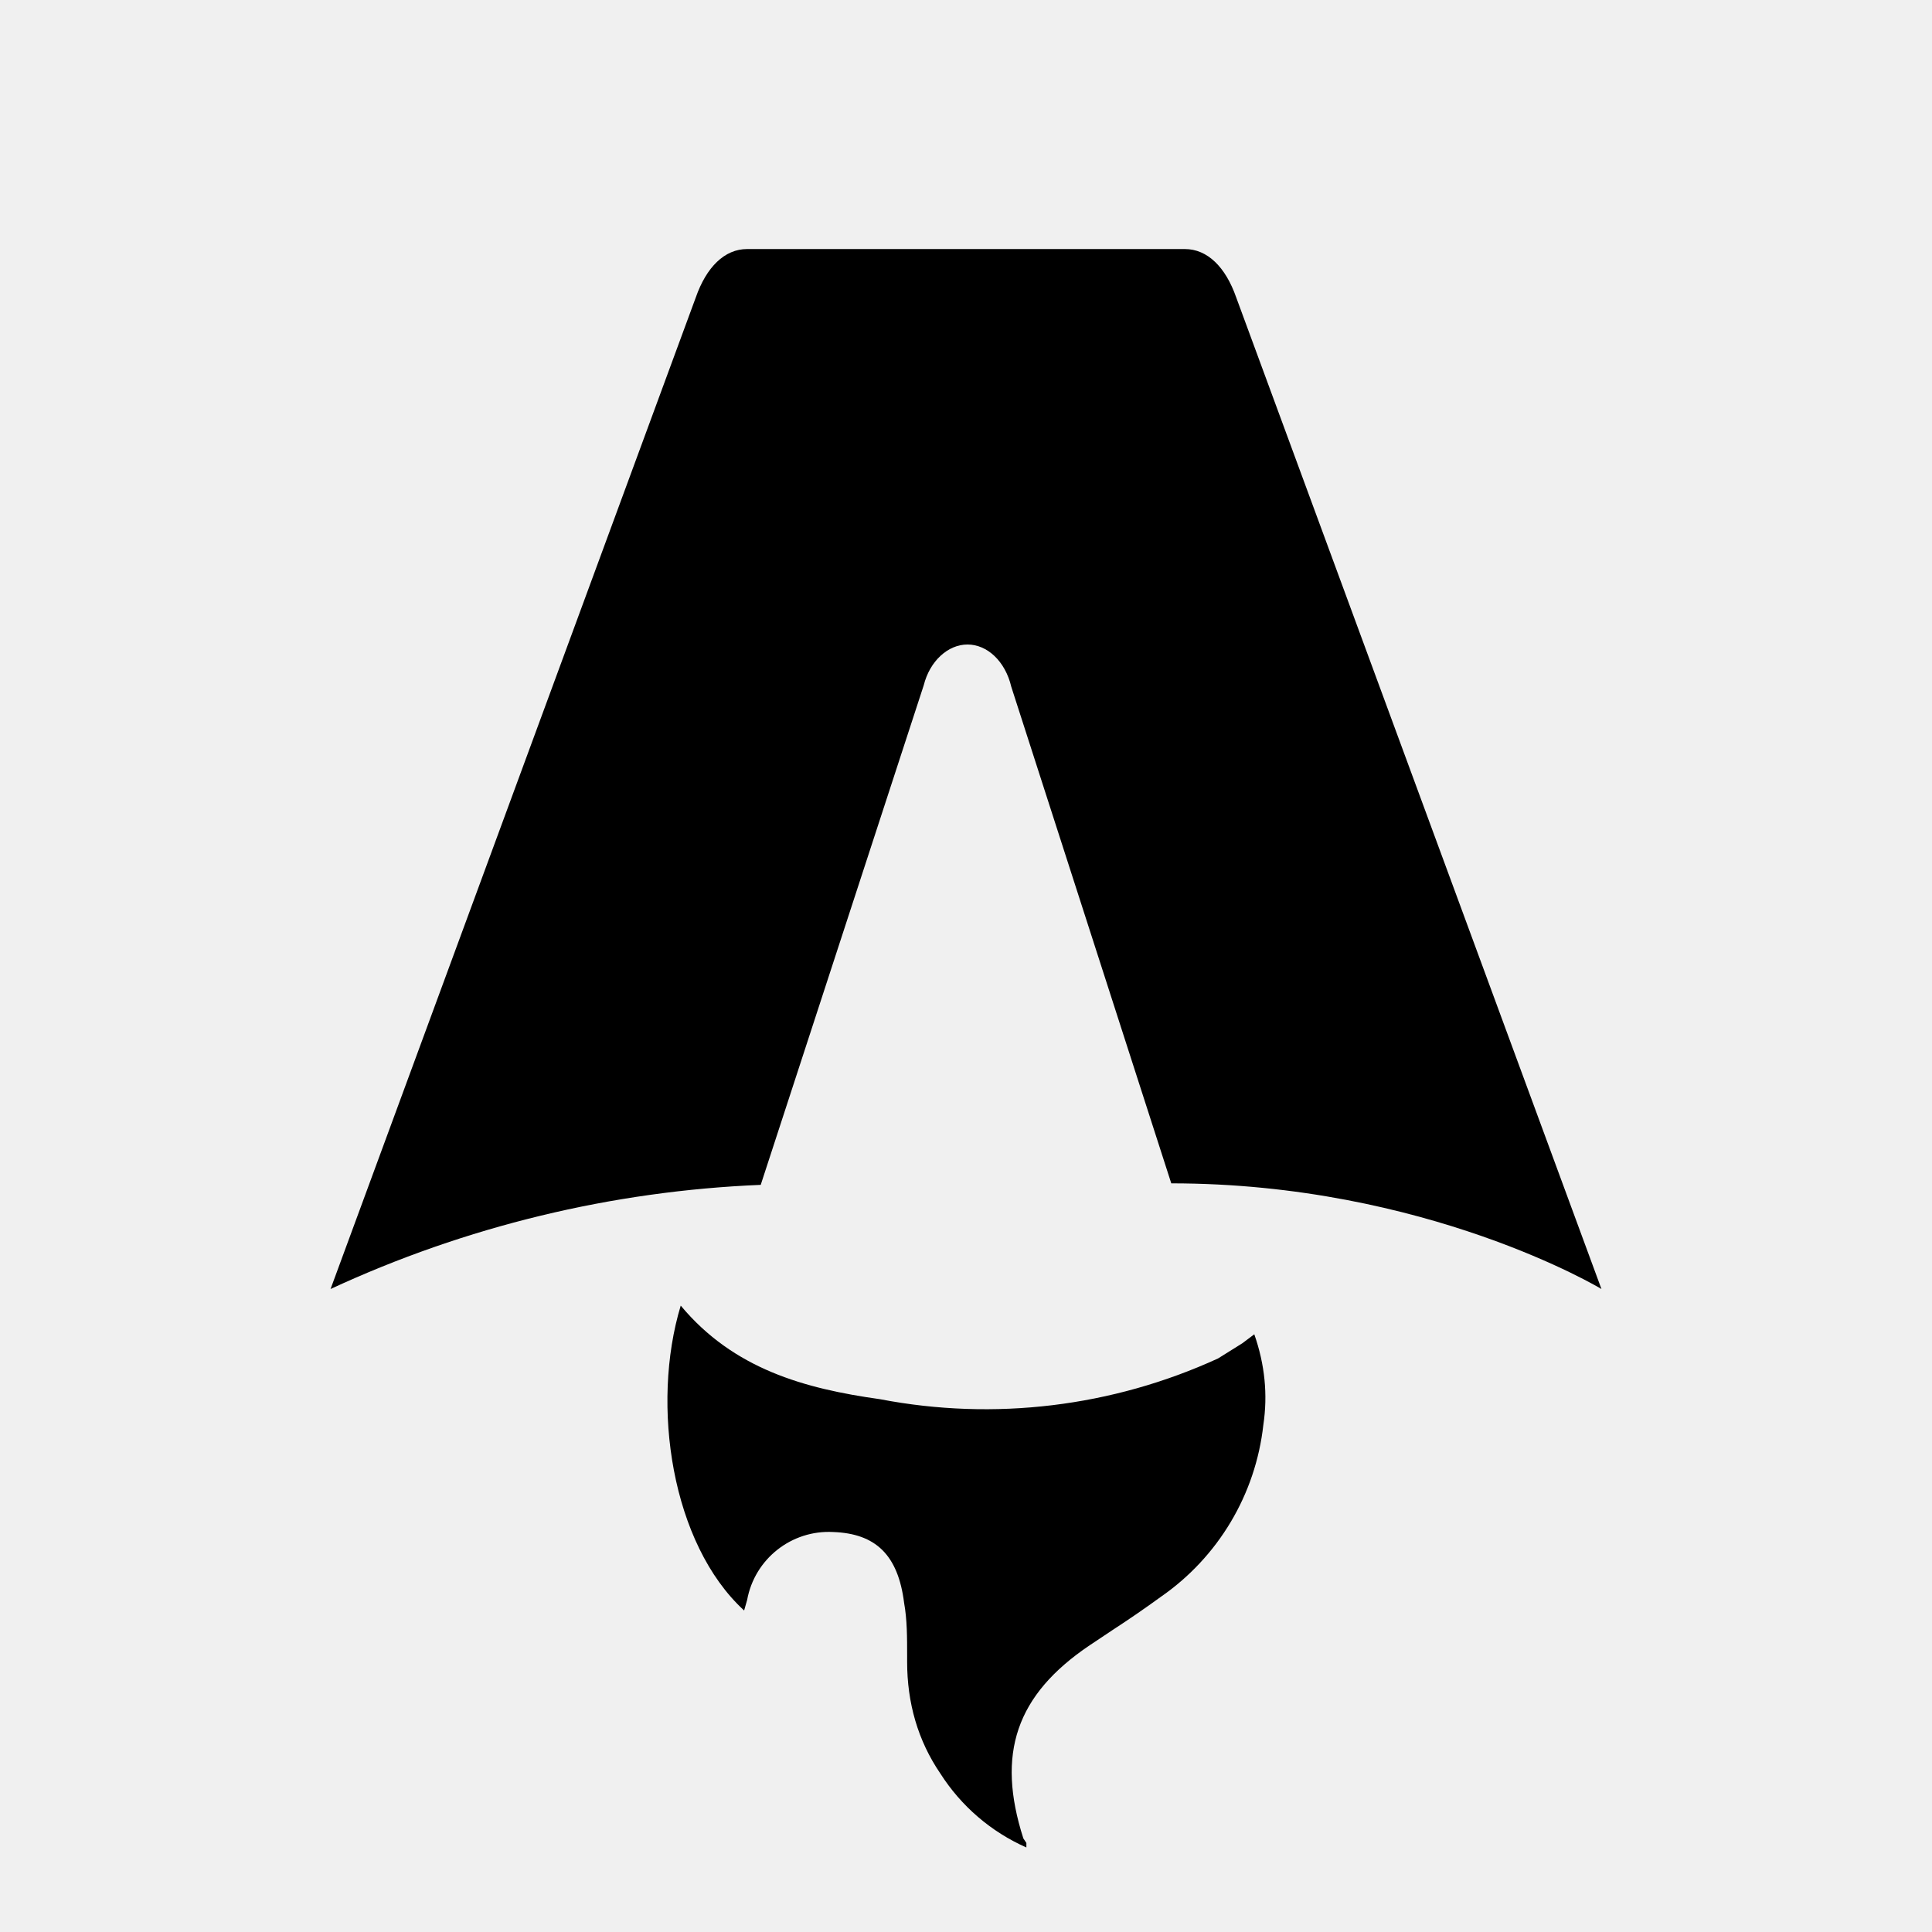
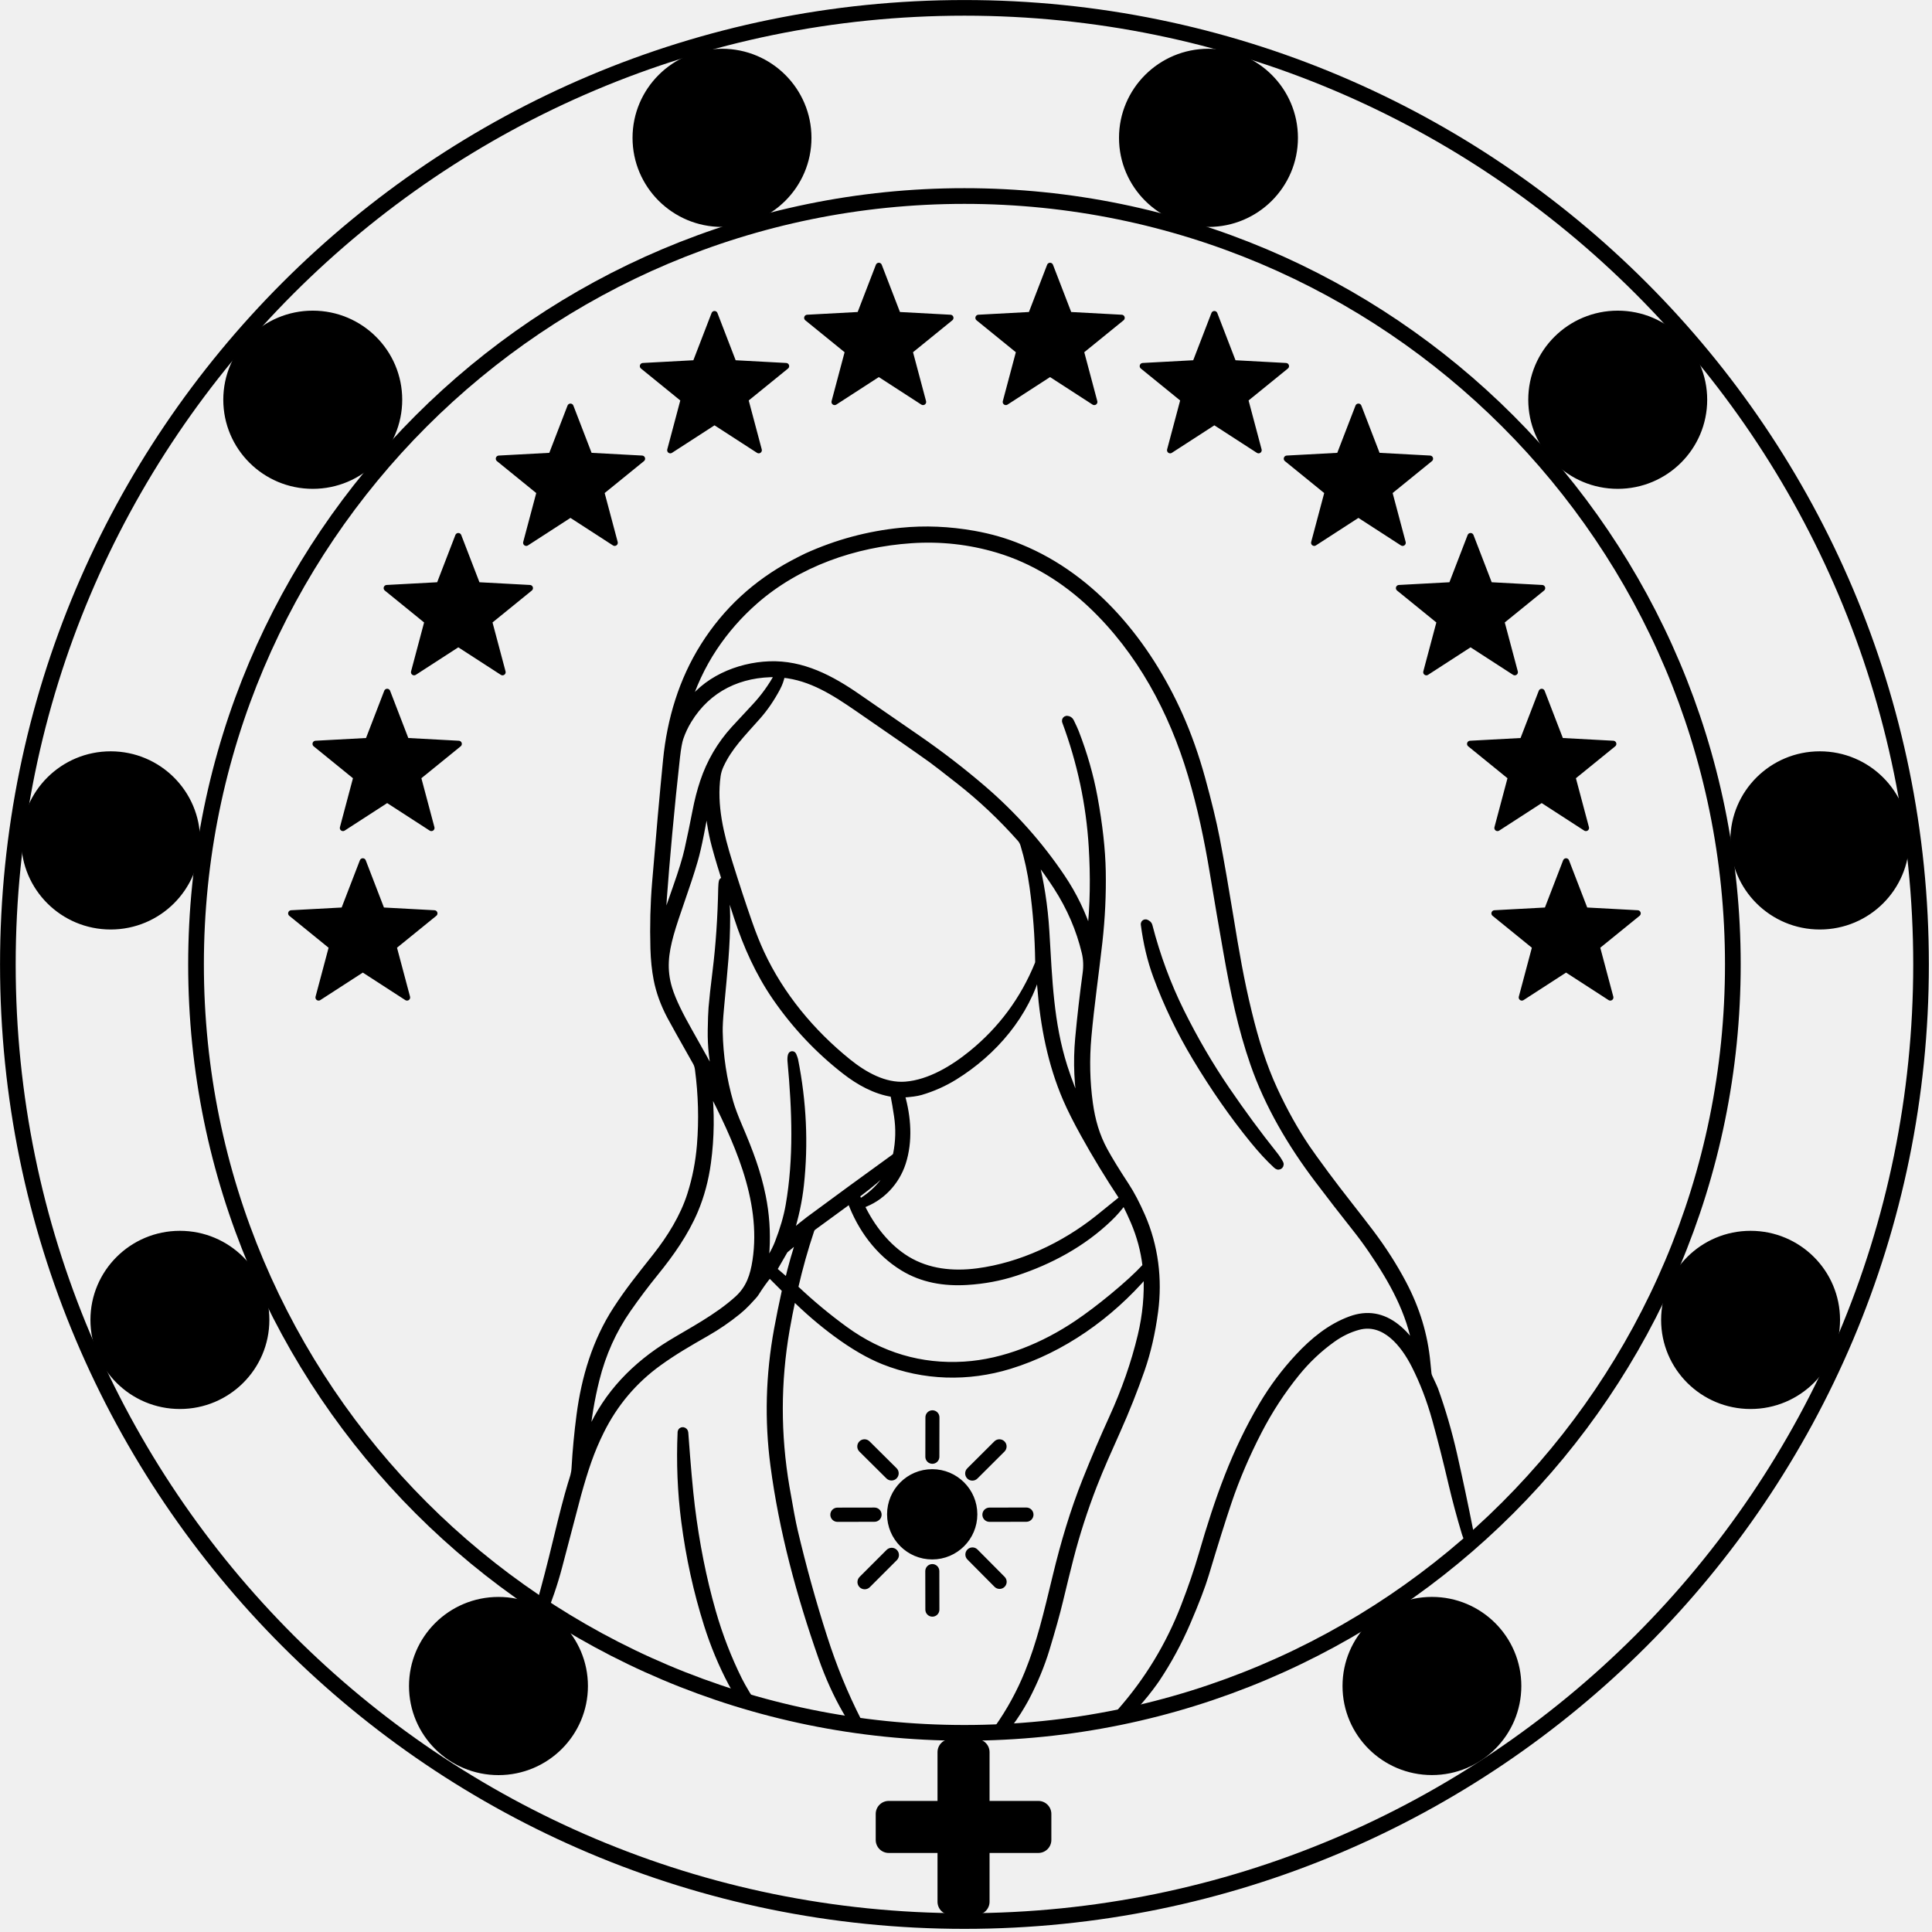
- <svg xmlns="http://www.w3.org/2000/svg" fill="none" viewBox="0 0 128 128">
-   <path d="M50.4 78.5a75.1 75.1 0 0 0-28.5 6.9l24.2-65.7c.7-2 1.9-3.2 3.4-3.2h29c1.5 0 2.7 1.2 3.4 3.2l24.2 65.7s-11.6-7-28.5-7L67 45.5c-.4-1.7-1.6-2.8-2.9-2.8-1.3 0-2.5 1.1-2.9 2.7L50.4 78.5Zm-1.1 28.2Zm-4.2-20.2c-2 6.6-.6 15.8 4.2 20.2a17.5 17.5 0 0 1 .2-.7 5.5 5.5 0 0 1 5.7-4.5c2.8.1 4.3 1.5 4.7 4.7.2 1.1.2 2.3.2 3.5v.4c0 2.7.7 5.2 2.2 7.4a13 13 0 0 0 5.7 4.9v-.3l-.2-.3c-1.8-5.6-.5-9.5 4.4-12.8l1.5-1a73 73 0 0 0 3.2-2.2 16 16 0 0 0 6.8-11.4c.3-2 .1-4-.6-6l-.8.6-1.6 1a37 37 0 0 1-22.4 2.7c-5-.7-9.7-2-13.2-6.2Z" />
-   <style>
-         path { fill: #000; }
-         @media (prefers-color-scheme: dark) {
-             path { fill: #FFF; }
-         }
-     </style>
+ <svg xmlns="http://www.w3.org/2000/svg" width="64" height="64" viewBox="0 0 308 308" version="1.1" xml:space="preserve" style="fill-rule:evenodd;clip-rule:evenodd;stroke-linejoin:round;stroke-miterlimit:2;">
+   <g transform="matrix(1,0,0,1,-632.75,-518.75)">
+     <g>
+       <g transform="matrix(0.202026,0,0,0.202026,646.645,557.489)">
+         <path d="M736.21,240.12C794.56,263.94 836.85,316.2 862.09,372.66C868.963,388.04 874.89,404.777 879.87,422.87C884.903,441.177 888.67,456.733 891.17,469.54C894.49,486.57 898.85,512.08 901.93,530.95C906.69,560.06 910.28,581.3 916.61,607.23C921.89,628.89 927.95,648.84 937.02,668.43C944.693,684.997 953.113,700.09 962.28,713.71C964.967,717.703 970.127,724.867 977.76,735.2C988.33,749.53 1002.41,766.98 1012.78,780.72C1022.75,793.927 1031.33,807.347 1038.53,820.98C1049.2,841.2 1055.43,861.66 1057.51,883.76C1058,889.013 1058.29,891.877 1058.37,892.35C1058.52,893.259 1058.8,894.141 1059.19,894.97C1061.84,900.603 1063.3,903.783 1063.56,904.51C1069.57,921.217 1074.6,938.497 1078.65,956.35C1082.99,975.477 1087.28,995.78 1091.52,1017.26C1091.97,1019.53 1092.27,1021.86 1092.42,1024.25C1092.47,1024.9 1092.48,1025.23 1092.47,1025.24C1092.23,1025.63 1091.8,1025.87 1091.35,1025.87C1090.86,1025.87 1090.41,1025.59 1090.18,1025.16C1088.84,1022.63 1087.8,1020.13 1087.06,1017.68C1083.26,1005.1 1079.45,990.82 1076.86,979.74C1072.46,960.92 1068.1,943.743 1063.79,928.21C1059.52,912.837 1054.06,898.63 1047.43,885.59C1039.14,869.28 1023.97,849.53 1002.98,855.26C995.9,857.193 989.113,860.487 982.62,865.14C972.133,872.647 962.707,881.557 954.34,891.87C942.893,905.997 932.903,921.33 924.37,937.87C914.817,956.403 906.913,974.913 900.66,993.4C896.067,1006.99 890.053,1026.14 882.62,1050.87C879.86,1060.02 875.083,1072.51 868.29,1088.32C861.47,1104.17 853.433,1119.05 844.18,1132.94C840.5,1138.47 821.79,1163.97 814.99,1162.47C814.382,1162.34 813.946,1161.79 813.946,1161.17C813.946,1160.98 813.988,1160.79 814.07,1160.61C814.37,1159.95 814.7,1159.42 815.06,1159.01C836.773,1134.38 853.583,1106.71 865.49,1076C871.183,1061.31 875.897,1047.53 879.63,1034.66C892.34,990.89 905.59,953.53 927.03,917.28C935.317,903.267 944.9,890.433 955.78,878.78C967.48,866.24 980.87,855.2 997.08,849.31C1010.08,844.59 1022.12,846.587 1033.19,855.3C1039.09,859.933 1044.06,865.683 1048.11,872.55C1048.15,872.634 1048.23,872.687 1048.33,872.687C1048.46,872.687 1048.57,872.579 1048.57,872.447L1048.56,872.39C1043.72,843.44 1029.85,818.83 1013.39,794.72C1009.46,788.96 1005.21,783.19 1000.62,777.41C990.813,765.05 980.92,752.273 970.94,739.08C949.69,710.97 931.71,680.46 920.26,647.5C910.51,619.39 904.62,591.07 899.15,560.07C895.43,539.003 891.863,518.153 888.45,497.52C883.97,470.46 878.69,445.29 871.06,419.69C856.06,369.34 830.73,322.06 792.47,285.79C771.54,265.96 746.38,250.28 718.47,241.97C696.29,235.363 673.54,232.853 650.22,234.44C605.61,237.48 560.87,252.89 526.92,282.7C514.507,293.6 503.787,305.84 494.76,319.42C485.12,333.92 477.8,349.88 472.85,366.18L472.847,366.207C472.847,366.284 472.911,366.347 472.987,366.347C473.032,366.347 473.074,366.326 473.1,366.29C486.8,344.76 513.54,333.48 538.31,332.56C564.37,331.59 586.99,343.52 608.36,358.37C615.813,363.543 631.303,374.233 654.83,390.44C673.217,403.107 690.68,416.553 707.22,430.78C731.033,451.267 751.67,474.46 769.13,500.36C778.603,514.42 785.847,529.42 790.86,545.36C790.903,545.484 791.021,545.568 791.153,545.568C791.307,545.568 791.439,545.453 791.46,545.3C794.03,522.61 794.2,499.22 792.83,476.57C790.797,442.85 783.777,409.837 771.77,377.53C771.738,377.443 771.714,377.353 771.699,377.261C771.571,376.476 772.106,375.725 772.886,375.598C772.98,375.582 773.075,375.576 773.17,375.58L773.22,375.59C774.521,375.633 775.698,376.397 776.27,377.57C778.183,381.51 779.46,384.303 780.1,385.95C786.773,403.143 791.683,420.303 794.83,437.43C798.823,459.197 800.983,478.643 801.31,495.77C801.65,514.05 800.77,532.627 798.67,551.5C795.96,575.9 792.22,601.26 789.97,626.49C788.383,644.257 788.777,661.73 791.15,678.91C792.97,692.03 796.32,704.27 802.96,716.4C806.82,723.467 812.413,732.58 819.74,743.74C823.987,750.207 828.227,758.28 832.46,767.96C842.79,791.59 846.01,817.63 842.64,843.08C840.42,859.853 836.897,875.18 832.07,889.06C826.67,904.57 820.16,921.09 812.81,937.48C806.66,951.21 799.68,966.77 794.42,980.33C786.987,999.537 780.823,1018.64 775.93,1037.65C773.723,1046.22 770.92,1057.6 767.52,1071.77C765.227,1081.35 761.697,1093.99 756.93,1109.69C753.15,1122.14 747.907,1134.82 741.2,1147.72C739.16,1151.65 723.95,1179.09 718.46,1174.27C717.866,1173.75 717.762,1172.85 718.22,1172.2C727.96,1158.47 736.02,1143.71 742.4,1127.93C751.79,1104.68 756.85,1083.13 764.45,1051.69C770.63,1026.12 778.03,1000.98 787.93,976.19C794.583,959.503 801.533,943.217 808.78,927.33C818.76,905.45 826.317,883.773 831.45,862.3C835.323,846.113 836.847,829.9 836.02,813.66C836.015,813.516 835.895,813.399 835.75,813.399C835.669,813.399 835.591,813.436 835.54,813.5C807.16,846.44 769.79,873.22 727.82,886.07C695.04,896.11 660.19,895.14 628.5,882.51C616.867,877.87 604.31,870.573 590.83,860.62C579.257,852.073 568.203,842.583 557.67,832.15C557.567,832.051 557.43,831.995 557.288,831.995C557.029,831.995 556.804,832.177 556.75,832.43C554.79,841.637 553.167,849.953 551.88,857.38C544.707,898.82 544.66,940.28 551.74,981.76C554.573,998.327 556.73,1009.76 558.21,1016.05C564.957,1044.72 572.717,1072.72 581.49,1100.06C589.13,1123.85 597.45,1144.31 608.64,1166.39C609.133,1167.37 609.437,1168.41 609.55,1169.51L609.554,1169.6C609.554,1170.16 609.098,1170.61 608.544,1170.61C608.423,1170.61 608.303,1170.59 608.19,1170.55C605.15,1169.39 601.04,1162.56 598.88,1158.84C591.413,1145.98 584.91,1131.65 579.37,1115.86C562.12,1066.67 548.44,1016.05 541.65,964.63C536.95,929.03 537.897,893.237 544.49,857.25C546.19,848.003 548.26,837.81 550.7,826.67C550.782,826.297 550.665,825.904 550.39,825.63L538.81,814.05L538.798,814.039C538.619,813.878 538.341,813.889 538.184,814.064L538.17,814.08C534.763,818.14 531.21,823.1 527.51,828.96C526.923,829.887 524.693,832.39 520.82,836.47C518.52,838.883 516.06,841.153 513.44,843.28C505.72,849.553 497.53,855.167 488.87,860.12C474.18,868.53 463.23,874.86 451.13,883.58C431.537,897.707 416.3,915.73 405.42,937.65C397.5,953.61 392.91,967.71 387.36,987.57C386.653,990.103 381.637,1009.18 372.31,1044.81C368.943,1057.66 364.15,1071.69 357.93,1086.89C356.79,1089.56 355.51,1093.07 353.24,1094.89C353.082,1095.02 352.885,1095.09 352.683,1095.09C352.237,1095.09 351.857,1094.75 351.8,1094.31C351.4,1091.28 353.44,1086.5 354.38,1083.56C355.187,1080.83 355.98,1078.09 356.76,1075.35C361.213,1059.63 365.673,1042.46 370.14,1023.84C374.953,1003.77 378.79,989.037 381.65,979.63C383.32,974.14 384.43,971.58 384.71,966.6C385.49,952.827 386.793,938.97 388.62,925.03C392.51,895.35 401.1,866.55 417.52,841.32C427.3,826.31 434.95,816.95 448.62,799.63C460.1,785.09 470.4,768.47 475.98,750.99C480.007,738.363 482.57,725.263 483.67,711.69C485.263,691.963 484.733,672.073 482.08,652.02C481.82,650.06 481.28,648.2 480.38,646.62C469,626.513 462.213,614.383 460.02,610.23C454.893,600.523 451.387,590.863 449.5,581.25C448.047,573.803 447.193,565.637 446.94,556.75C446.44,538.85 446.877,521.6 448.25,505C451.39,466.933 454.28,434.59 456.92,407.97C460.11,375.9 469.32,345.18 486.47,317.96C503.983,290.153 527.533,268.373 557.12,252.62C560.593,250.773 564.093,248.993 567.62,247.28C591.4,236.467 616.27,229.767 642.23,227.18C661.077,225.293 680.247,226.087 699.74,229.56C712.82,231.887 724.977,235.407 736.21,240.12ZM818.78,756.96C818.675,756.743 818.454,756.605 818.213,756.605C818.01,756.605 817.818,756.704 817.7,756.87C814.42,761.423 810.723,765.673 806.61,769.62C785.71,789.71 759.99,803.59 732.56,812.57C720.393,816.55 707.627,818.943 694.26,819.75C676.33,820.83 659.06,818.01 643.68,808.58C624.25,796.67 610.3,777.6 602.42,756.16C602.327,755.91 602.087,755.742 601.82,755.742C601.687,755.742 601.558,755.783 601.45,755.86L573.12,776.55C572.275,777.161 571.642,778.025 571.31,779.02C566.39,793.693 562.17,808.71 558.65,824.07C558.588,824.322 558.669,824.59 558.86,824.77C571.42,836.63 584.443,847.463 597.93,857.27C626.39,877.957 657.76,887.26 692.04,885.18C723.85,883.25 755.3,870.01 781.24,852.5C789.94,846.627 799.247,839.597 809.16,831.41C820.28,822.23 828.87,814.347 834.93,807.76C835.158,807.513 835.265,807.179 835.22,806.85C833.813,795.017 830.693,783.44 825.86,772.12C824.047,767.867 821.687,762.813 818.78,756.96ZM394.29,944.17C395.303,941.957 396.297,939.74 397.27,937.52C410.14,908.16 432.44,885.32 460.29,868.28C475.82,858.78 497.19,847.86 513.35,833.13C522.37,824.91 525.65,814.99 527.48,803C534.92,754.17 511.54,706.09 490.74,665.27C490.707,665.22 490.65,665.189 490.59,665.189C490.491,665.189 490.41,665.271 490.41,665.37C492.67,685.863 492.453,705.983 489.76,725.73C487.913,739.257 484.54,751.827 479.64,763.44C472.16,781.18 460.67,797.51 448.49,812.5C440.943,821.793 433.693,831.43 426.74,841.41C415.193,857.97 406.863,876.497 401.75,896.99C397.897,912.45 395.29,928.149 393.93,944.083C393.93,944.187 394.016,944.275 394.12,944.275C394.192,944.275 394.258,944.234 394.29,944.17ZM548.15,341.01C547.497,344.47 546.273,347.877 544.48,351.23C539.947,359.73 534.83,367.197 529.13,373.63C516.56,387.83 506.68,397.57 499.98,411.96C498.667,414.773 497.807,417.613 497.4,420.48C494.14,443.62 499.89,466.93 506.78,489.01C512.34,506.857 517.577,522.783 522.49,536.79C525.55,545.523 528.667,553.317 531.84,560.17C547.31,593.58 571.63,622.88 600.37,646.1C613.3,656.55 629.31,665.54 645.77,664.25C664.74,662.77 683.53,651.35 698.04,639.54C721.413,620.5 738.793,597.01 750.18,569.07C750.437,568.436 750.566,567.756 750.56,567.07C750.313,547.397 748.84,527.797 746.14,508.27C744.513,496.523 742.097,485.373 738.89,474.82C738.33,472.987 737.45,471.397 736.25,470.05C721.43,453.337 705.403,438.217 688.17,424.69C676.363,415.417 669.133,409.823 666.48,407.91C656.427,400.683 636.957,387.137 608.07,367.27C589.83,354.73 571.32,342.69 548.79,340.53C548.488,340.494 548.206,340.706 548.15,341.01ZM636.35,724.96C632.13,730.12 627.287,735.073 621.82,739.82C619.12,742.167 614.283,745.997 607.31,751.31C607.141,751.441 607.082,751.67 607.17,751.86L609.41,756.87C609.433,756.919 609.483,756.951 609.537,756.951C609.563,756.951 609.588,756.944 609.61,756.93C622.517,749.35 631.543,738.76 636.69,725.16L636.703,725.089C636.703,724.979 636.613,724.889 636.503,724.889C636.444,724.889 636.388,724.915 636.35,724.96ZM453.84,538.87L453.838,538.9C453.838,539 453.92,539.082 454.02,539.082C454.109,539.082 454.185,539.018 454.2,538.93C456.407,532.25 459.863,522.227 464.57,508.86C469.197,495.72 472.27,485.713 473.79,478.84C476.11,468.413 478.223,458.243 480.13,448.33C481.73,440.017 483.727,432.283 486.12,425.13C491.327,409.543 499.46,395.667 510.52,383.5C513,380.767 518.373,374.983 526.64,366.15C533.893,358.403 540.017,349.907 545.01,340.66C545.037,340.607 545.051,340.549 545.051,340.49C545.051,340.29 544.89,340.125 544.69,340.12C515.23,339.49 490.01,351.4 474.61,376.64C471.897,381.093 469.72,385.72 468.08,390.52C467.067,393.493 466.157,398.533 465.35,405.64C460.99,444.29 456.94,489.55 454.99,516.75C454.377,525.33 453.993,532.703 453.84,538.87ZM562.55,785.46L562.562,785.386C562.562,785.254 562.453,785.146 562.322,785.146C562.266,785.146 562.213,785.165 562.17,785.2L550.81,794.71C550.684,794.816 550.579,794.941 550.5,795.08L542.15,809.55C541.948,809.891 542.02,810.332 542.32,810.59L552.32,819.22C552.386,819.278 552.471,819.311 552.559,819.311C552.727,819.311 552.873,819.194 552.91,819.03C555.83,806.823 559.043,795.633 562.55,785.46ZM784.71,683.68C781.257,665.24 780.397,646.557 782.13,627.63C783.657,610.983 785.61,593.917 787.99,576.43C788.8,570.47 788.55,565.03 787.28,559.73C782.96,541.63 775.54,524.41 765.02,508.07C760.473,501.003 755.117,493.457 748.95,485.43C748.663,485.063 748.377,484.8 748.09,484.64C748.051,484.617 748.007,484.604 747.961,484.604C747.824,484.604 747.711,484.717 747.711,484.854L747.72,484.92C752.58,503.9 755.61,523.343 756.81,543.25C759.13,581.86 760.12,615.44 771.06,649.95C774.727,661.503 779.187,672.777 784.44,683.77C784.459,683.828 784.514,683.867 784.575,683.867C784.653,683.867 784.717,683.803 784.717,683.725L784.71,683.68ZM489.89,438.91L489.89,438.9C489.89,438.812 489.818,438.74 489.73,438.74C489.646,438.74 489.575,438.806 489.57,438.89C488.843,442.75 487.08,451.863 484.28,466.23C482.627,474.71 481,481.73 479.4,487.29C473.68,507.2 464.68,530.11 460.38,545.62C456.26,560.5 454.69,573.25 459.15,588.12C462.14,598.09 468.44,610.26 475.04,621.93C484.513,638.69 491.457,651.223 495.87,659.53C495.917,659.616 496.008,659.67 496.107,659.67C496.255,659.67 496.377,659.548 496.377,659.4L496.37,659.34C493.37,646.54 491.97,633.85 492.17,621.27C492.303,612.957 492.517,607.037 492.81,603.51C493.35,596.883 494.41,587.213 495.99,574.5C498.51,554.213 499.997,532.38 500.45,509C500.497,506.567 500.687,504.76 501.02,503.58C501.07,503.405 501.232,503.283 501.414,503.283C501.577,503.283 501.725,503.381 501.79,503.53C502.283,504.657 502.627,505.797 502.82,506.95C504.2,515.423 504.897,523.523 504.91,531.25C504.94,555.63 502.95,572.14 500.06,603.75C499.293,612.063 498.953,618.313 499.04,622.5C499.427,641.56 502.237,660.133 507.47,678.22C508.89,683.113 511.253,689.427 514.56,697.16C523.1,717.08 529.21,733.33 533.02,752.22C535.827,766.133 536.817,780.227 535.99,794.5C535.717,799.247 534.98,803.867 533.78,808.36L533.772,808.414C533.772,808.519 533.858,808.604 533.962,808.604C534.025,808.604 534.085,808.573 534.12,808.52C537.99,802.82 542.28,796.09 544.98,789.17C549.18,778.383 552.07,768.467 553.65,759.42C560.09,722.51 558.71,684.56 555.14,645.92C554.947,643.847 555.063,642.153 555.49,640.84C555.53,640.713 555.597,640.597 555.688,640.499C556.024,640.138 556.601,640.12 556.967,640.46C557.063,640.549 557.14,640.659 557.19,640.78C557.97,642.68 558.417,643.917 558.53,644.49C565.143,677.757 566.673,710.717 563.12,743.37C561.76,755.91 558.993,768.763 554.82,781.93L554.81,782.006C554.81,782.16 554.936,782.286 555.09,782.286C555.156,782.286 555.22,782.263 555.27,782.22C561.51,776.873 566.223,773.02 569.41,770.66C590.943,754.733 613.43,738.303 636.87,721.37C637.679,720.792 638.238,719.926 638.43,718.95C640.43,709.023 640.69,699.04 639.21,689C638.297,682.8 637.32,677.113 636.28,671.94C636.219,671.67 636,671.463 635.73,671.42C621.63,669.23 608.95,662.08 597.97,653.54C576.897,637.133 558.667,617.8 543.28,595.54C530.05,576.4 520.16,554.56 512.9,532.12C508.31,517.93 500.54,495.08 495.43,476.1C492.123,463.813 490.277,451.417 489.89,438.91ZM751.11,573.05C751.097,572.956 751.016,572.885 750.922,572.885C750.838,572.885 750.764,572.94 750.74,573.02C741.49,608.59 715.61,638.8 684.49,658.02C676.163,663.16 667.3,667.113 657.9,669.88C654.673,670.827 649.747,671.5 643.12,671.9C642.886,671.911 642.7,672.106 642.7,672.34C642.7,672.384 642.707,672.428 642.72,672.47C647.7,689.71 649.04,708.82 643.55,725.83C638.57,741.23 626.7,753.86 611.17,759.19L611.144,759.2C610.941,759.284 610.846,759.524 610.932,759.732L610.94,759.75C618.86,776.47 631.22,792.39 646.85,801.92C663.58,812.13 683.25,814.1 702.57,811.55C736.93,807.02 770.61,791.13 797.63,769.59C804.61,764.023 810.97,758.883 816.71,754.17C816.966,753.96 817.022,753.586 816.84,753.31C805.74,736.55 795.58,719.837 786.36,703.17C780.473,692.543 775.843,683.33 772.47,675.53C760.45,647.72 754.58,617.52 752.23,587.24C751.603,579.14 751.23,574.41 751.11,573.05ZM835.81,536.35L836.7,536.86C837.429,537.282 837.959,537.977 838.17,538.79C844.357,562.703 852.717,585.283 863.25,606.53C874.07,628.357 886.113,648.977 899.38,668.39C911.727,686.457 924.133,703.297 936.6,718.91C938.72,721.557 940.363,724.007 941.53,726.26C941.657,726.504 941.723,726.776 941.723,727.051C941.723,727.994 940.946,728.771 940.003,728.771C939.877,728.771 939.752,728.757 939.63,728.73C939.27,728.65 938.767,728.31 938.12,727.71C932.44,722.477 926.39,715.92 919.97,708.04C904.137,688.627 889.013,666.923 874.6,642.93C862.187,622.263 851.877,600.81 843.67,578.57C839.077,566.123 835.82,552.47 833.9,537.61C833.882,537.472 833.886,537.331 833.914,537.194C834.052,536.511 834.731,536.064 835.42,536.202C835.557,536.23 835.689,536.28 835.81,536.35ZM670.067,926.655L670.013,957.815C670.01,959.504 668.636,960.873 666.947,960.87C665.259,960.867 663.89,959.493 663.893,957.805L663.947,926.645C663.95,924.956 665.324,923.587 667.013,923.59C668.701,923.593 670.07,924.967 670.067,926.655ZM636.985,973.105C635.737,974.363 633.703,974.37 632.446,973.121L611.13,951.954C609.873,950.706 609.866,948.672 611.115,947.415C612.363,946.157 614.397,946.15 615.654,947.399L636.97,968.566C638.227,969.814 638.234,971.848 636.985,973.105ZM722.131,947.414C723.378,948.665 723.374,950.693 722.123,951.939L700.774,973.214C699.523,974.461 697.495,974.457 696.249,973.206C695.002,971.955 695.006,969.927 696.257,968.681L717.606,947.406C718.857,946.159 720.885,946.163 722.131,947.414ZM666.83,970.06C685.12,970.06 699.97,984.91 699.97,1003.2C699.97,1021.49 685.12,1036.34 666.83,1036.34C648.54,1036.34 633.69,1021.49 633.69,1003.2C633.69,984.91 648.54,970.06 666.83,970.06ZM624.43,1003.48C624.433,1005.22 623.024,1006.63 621.285,1006.63L592.066,1006.69C590.327,1006.69 588.913,1005.28 588.91,1003.54C588.907,1001.8 590.316,1000.39 592.055,1000.39L621.274,1000.34C623.013,1000.33 624.427,1001.74 624.43,1003.48ZM744.29,1003.47C744.293,1005.21 742.88,1006.63 741.135,1006.63L712.056,1006.69C710.311,1006.69 708.893,1005.27 708.89,1003.53C708.887,1001.79 710.3,1000.37 712.045,1000.37L741.124,1000.32C742.869,1000.31 744.287,1001.73 744.29,1003.47ZM700.825,1032.72L722.217,1054.27C723.435,1055.49 723.428,1057.47 722.202,1058.69C720.976,1059.91 718.993,1059.9 717.775,1058.68L696.383,1037.13C695.165,1035.91 695.172,1033.92 696.398,1032.71C697.624,1031.49 699.607,1031.5 700.825,1032.72ZM637.174,1033.04C638.439,1034.3 638.439,1036.35 637.174,1037.62L615.848,1058.94C614.583,1060.21 612.53,1060.21 611.266,1058.94C610.001,1057.68 610.001,1055.63 611.266,1054.36L632.592,1033.04C633.857,1031.77 635.91,1031.77 637.174,1033.04ZM669.983,1048.01L670.037,1078.42C670.039,1080.12 668.666,1081.5 666.972,1081.5C665.278,1081.5 663.9,1080.13 663.897,1078.43L663.843,1048.02C663.841,1046.32 665.214,1044.94 666.908,1044.94C668.602,1044.94 669.98,1046.31 669.983,1048.01Z" style="fill:currentColor;stroke:currentColor;stroke-width:4.95px;" />
+       </g>
+       <g transform="matrix(1,0,0,1,0,-1)">
+         <path d="M751.517,791.455C750.684,790.358 749.956,789.22 749.333,788.041C747.795,785.134 746.509,782.047 745.476,778.778C743.795,773.462 742.587,767.95 741.85,762.242C741.253,757.62 741.061,752.891 741.274,748.056L741.275,748.042C741.291,747.876 741.44,747.752 741.605,747.767L741.62,747.769L741.632,747.771C741.82,747.798 741.965,747.953 741.977,748.141C742.356,753.377 742.705,757.302 743.026,759.917C743.754,765.841 744.869,771.428 746.369,776.677C747.449,780.459 748.85,784.087 750.571,787.562C751.172,788.775 752.372,790.707 753.153,791.983C752.434,791.77 751.917,791.589 751.517,791.455Z" style="fill:currentColor;stroke:currentColor;stroke-width:1px;" />
+       </g>
+       <g transform="matrix(1.08889,0,0,1.08889,-79.7111,-45.6222)">
+         <circle cx="795.5" cy="659.5" r="112.5" style="fill:none;stroke:currentColor;stroke-width:2.3px;stroke-linecap:round;stroke-miterlimit:1.5;" />
+       </g>
+       <g transform="matrix(1.35556,0,0,1.35556,-291.844,-221.489)">
+         <circle cx="795.5" cy="659.5" r="112.5" style="fill:none;stroke:currentColor;stroke-width:1.84px;stroke-linecap:round;stroke-miterlimit:1.5;" />
+       </g>
+       <g transform="matrix(1.00421,0,0,1,707.296,593)">
+         <g transform="matrix(0.856628,0,0,0.856628,-92.3255,-92.092)">
+           <circle cx="113.497" cy="334.601" r="16" style="fill:currentColor;stroke:currentColor;stroke-width:1.16px;" />
+         </g>
+         <g transform="matrix(0.856628,0,0,0.856628,-92.3255,-92.092)">
+           <circle cx="54.459" cy="266.466" r="16" style="fill:currentColor;stroke:currentColor;stroke-width:1.16px;" />
+         </g>
+         <g transform="matrix(0.856628,0,0,0.856628,-92.3255,-92.092)">
+           <circle cx="41.629" cy="177.23" r="16" style="fill:currentColor;stroke:currentColor;stroke-width:1.16px;" />
+         </g>
+         <g transform="matrix(0.856628,0,0,0.856628,-92.3255,-92.092)">
+           <circle cx="79.08" cy="95.222" r="16" style="fill:currentColor;stroke:currentColor;stroke-width:1.16px;" />
+         </g>
+         <g transform="matrix(0.856628,0,0,0.856628,-92.3255,-92.092)">
+           <circle cx="154.923" cy="46.481" r="16" style="fill:currentColor;stroke:currentColor;stroke-width:1.16px;" />
+         </g>
+         <g transform="matrix(0.856628,0,0,0.856628,-92.3255,-92.092)">
+           <circle cx="245.077" cy="46.481" r="16" style="fill:currentColor;stroke:currentColor;stroke-width:1.16px;" />
+         </g>
+         <g transform="matrix(0.856628,0,0,0.856628,-92.3255,-92.092)">
+           <circle cx="320.92" cy="95.222" r="16" style="fill:currentColor;stroke:currentColor;stroke-width:1.16px;" />
+         </g>
+         <g transform="matrix(0.856628,0,0,0.856628,-92.3255,-92.092)">
+           <circle cx="358.371" cy="177.23" r="16" style="fill:currentColor;stroke:currentColor;stroke-width:1.16px;" />
+         </g>
+         <g transform="matrix(0.856628,0,0,0.856628,-92.3255,-92.092)">
+           <circle cx="345.541" cy="266.466" r="16" style="fill:currentColor;stroke:currentColor;stroke-width:1.16px;" />
+         </g>
+         <g transform="matrix(0.855771,0,0,0.85625,-92.0939,-91.9717)">
+           <circle cx="286.503" cy="334.601" r="16" style="fill:currentColor;stroke:currentColor;stroke-width:1.17px;" />
+         </g>
+         <g transform="matrix(1.01761,0,0,1.0219,-721.172,-609.409)">
+           <path d="M782,812.759L774.389,812.759C773.269,812.759 772.359,811.85 772.359,810.73L772.359,806.67C772.359,805.55 773.269,804.641 774.389,804.641L782,804.641L782,797.03C782,795.909 782.909,795 784.03,795L788.089,795C789.209,795 790.119,795.909 790.119,797.03L790.119,804.641L797.73,804.641C798.85,804.641 799.759,805.55 799.759,806.67L799.759,810.73C799.759,811.85 798.85,812.759 797.73,812.759L790.119,812.759L790.119,820.37C790.119,821.491 789.209,822.4 788.089,822.4L784.03,822.4C782.909,822.4 782,821.491 782,820.37L782,812.759Z" style="fill:currentColor;" />
+         </g>
+       </g>
+     </g>
+     <g transform="matrix(0.856362,0,0,0.856362,615.228,496.793)">
+       <path d="M88,186L91.527,195.146L101.315,195.674L93.706,201.854L96.229,211.326L88,206L79.771,211.326L82.294,201.854L74.685,195.674L84.473,195.146L88,186Z" style="fill:currentColor;fill-rule:nonzero;stroke:currentColor;stroke-width:1.17px;" />
+       <path d="M92.537,154.446L96.063,163.592L105.852,164.12L98.243,170.3L100.766,179.772L92.537,174.446L84.308,179.772L86.83,170.3L79.222,164.12L89.01,163.592L92.537,154.446Z" style="fill:currentColor;fill-rule:nonzero;stroke:currentColor;stroke-width:1.17px;" />
+       <path d="M105.78,125.448L109.306,134.594L119.094,135.122L111.486,141.302L114.009,150.774L105.78,145.448L97.551,150.774L100.073,141.302L92.465,135.122L102.253,134.594L105.78,125.448Z" style="fill:currentColor;fill-rule:nonzero;stroke:currentColor;stroke-width:1.17px;" />
+       <path d="M126.656,101.356L130.182,110.502L139.97,111.03L132.362,117.21L134.885,126.682L126.656,121.356L118.427,126.682L120.949,117.21L113.341,111.03L123.129,110.502L126.656,101.356Z" style="fill:currentColor;fill-rule:nonzero;stroke:currentColor;stroke-width:1.17px;" />
+       <path d="M153.474,84.121L157,93.267L166.788,93.795L159.18,99.975L161.703,109.447L153.474,104.121L145.245,109.447L147.767,99.975L140.159,93.795L149.947,93.267L153.474,84.121Z" style="fill:currentColor;fill-rule:nonzero;stroke:currentColor;stroke-width:1.17px;" />
+       <path d="M184.061,75.14L187.587,84.286L197.376,84.814L189.767,90.994L192.29,100.466L184.061,95.14L175.832,100.466L178.354,90.994L170.746,84.814L180.534,84.286L184.061,75.14Z" style="fill:currentColor;fill-rule:nonzero;stroke:currentColor;stroke-width:1.17px;" />
+       <path d="M215.939,75.14L219.466,84.286L229.254,84.814L221.646,90.994L224.168,100.466L215.939,95.14L207.71,100.466L210.233,90.994L202.624,84.814L212.413,84.286L215.939,75.14Z" style="fill:currentColor;fill-rule:nonzero;stroke:currentColor;stroke-width:1.17px;" />
+       <path d="M246.526,84.121L250.053,93.267L259.841,93.795L252.233,99.975L254.755,109.447L246.526,104.121L238.297,109.447L240.82,99.975L233.212,93.795L243,93.267L246.526,84.121Z" style="fill:currentColor;fill-rule:nonzero;stroke:currentColor;stroke-width:1.17px;" />
+       <path d="M273.344,101.356L276.871,110.502L286.659,111.03L279.051,117.21L281.573,126.682L273.344,121.356L265.115,126.682L267.638,117.21L260.03,111.03L269.818,110.502L273.344,101.356Z" style="fill:currentColor;fill-rule:nonzero;stroke:currentColor;stroke-width:1.17px;" />
+       <path d="M294.22,125.448L297.747,134.594L307.535,135.122L299.927,141.302L302.449,150.774L294.22,145.448L285.991,150.774L288.514,141.302L280.906,135.122L290.694,134.594L294.22,125.448Z" style="fill:currentColor;fill-rule:nonzero;stroke:currentColor;stroke-width:1.17px;" />
+       <path d="M307.463,154.446L310.99,163.592L320.778,164.12L313.17,170.3L315.692,179.772L307.463,174.446L299.234,179.772L301.757,170.3L294.148,164.12L303.937,163.592L307.463,154.446Z" style="fill:currentColor;fill-rule:nonzero;stroke:currentColor;stroke-width:1.17px;" />
+       <path d="M312,186L315.527,195.146L325.315,195.674L317.706,201.854L320.229,211.326L312,206L303.771,211.326L306.294,201.854L298.685,195.674L308.473,195.146L312,186Z" style="fill:currentColor;fill-rule:nonzero;stroke:currentColor;stroke-width:1.17px;" />
+     </g>
+   </g>
</svg>
